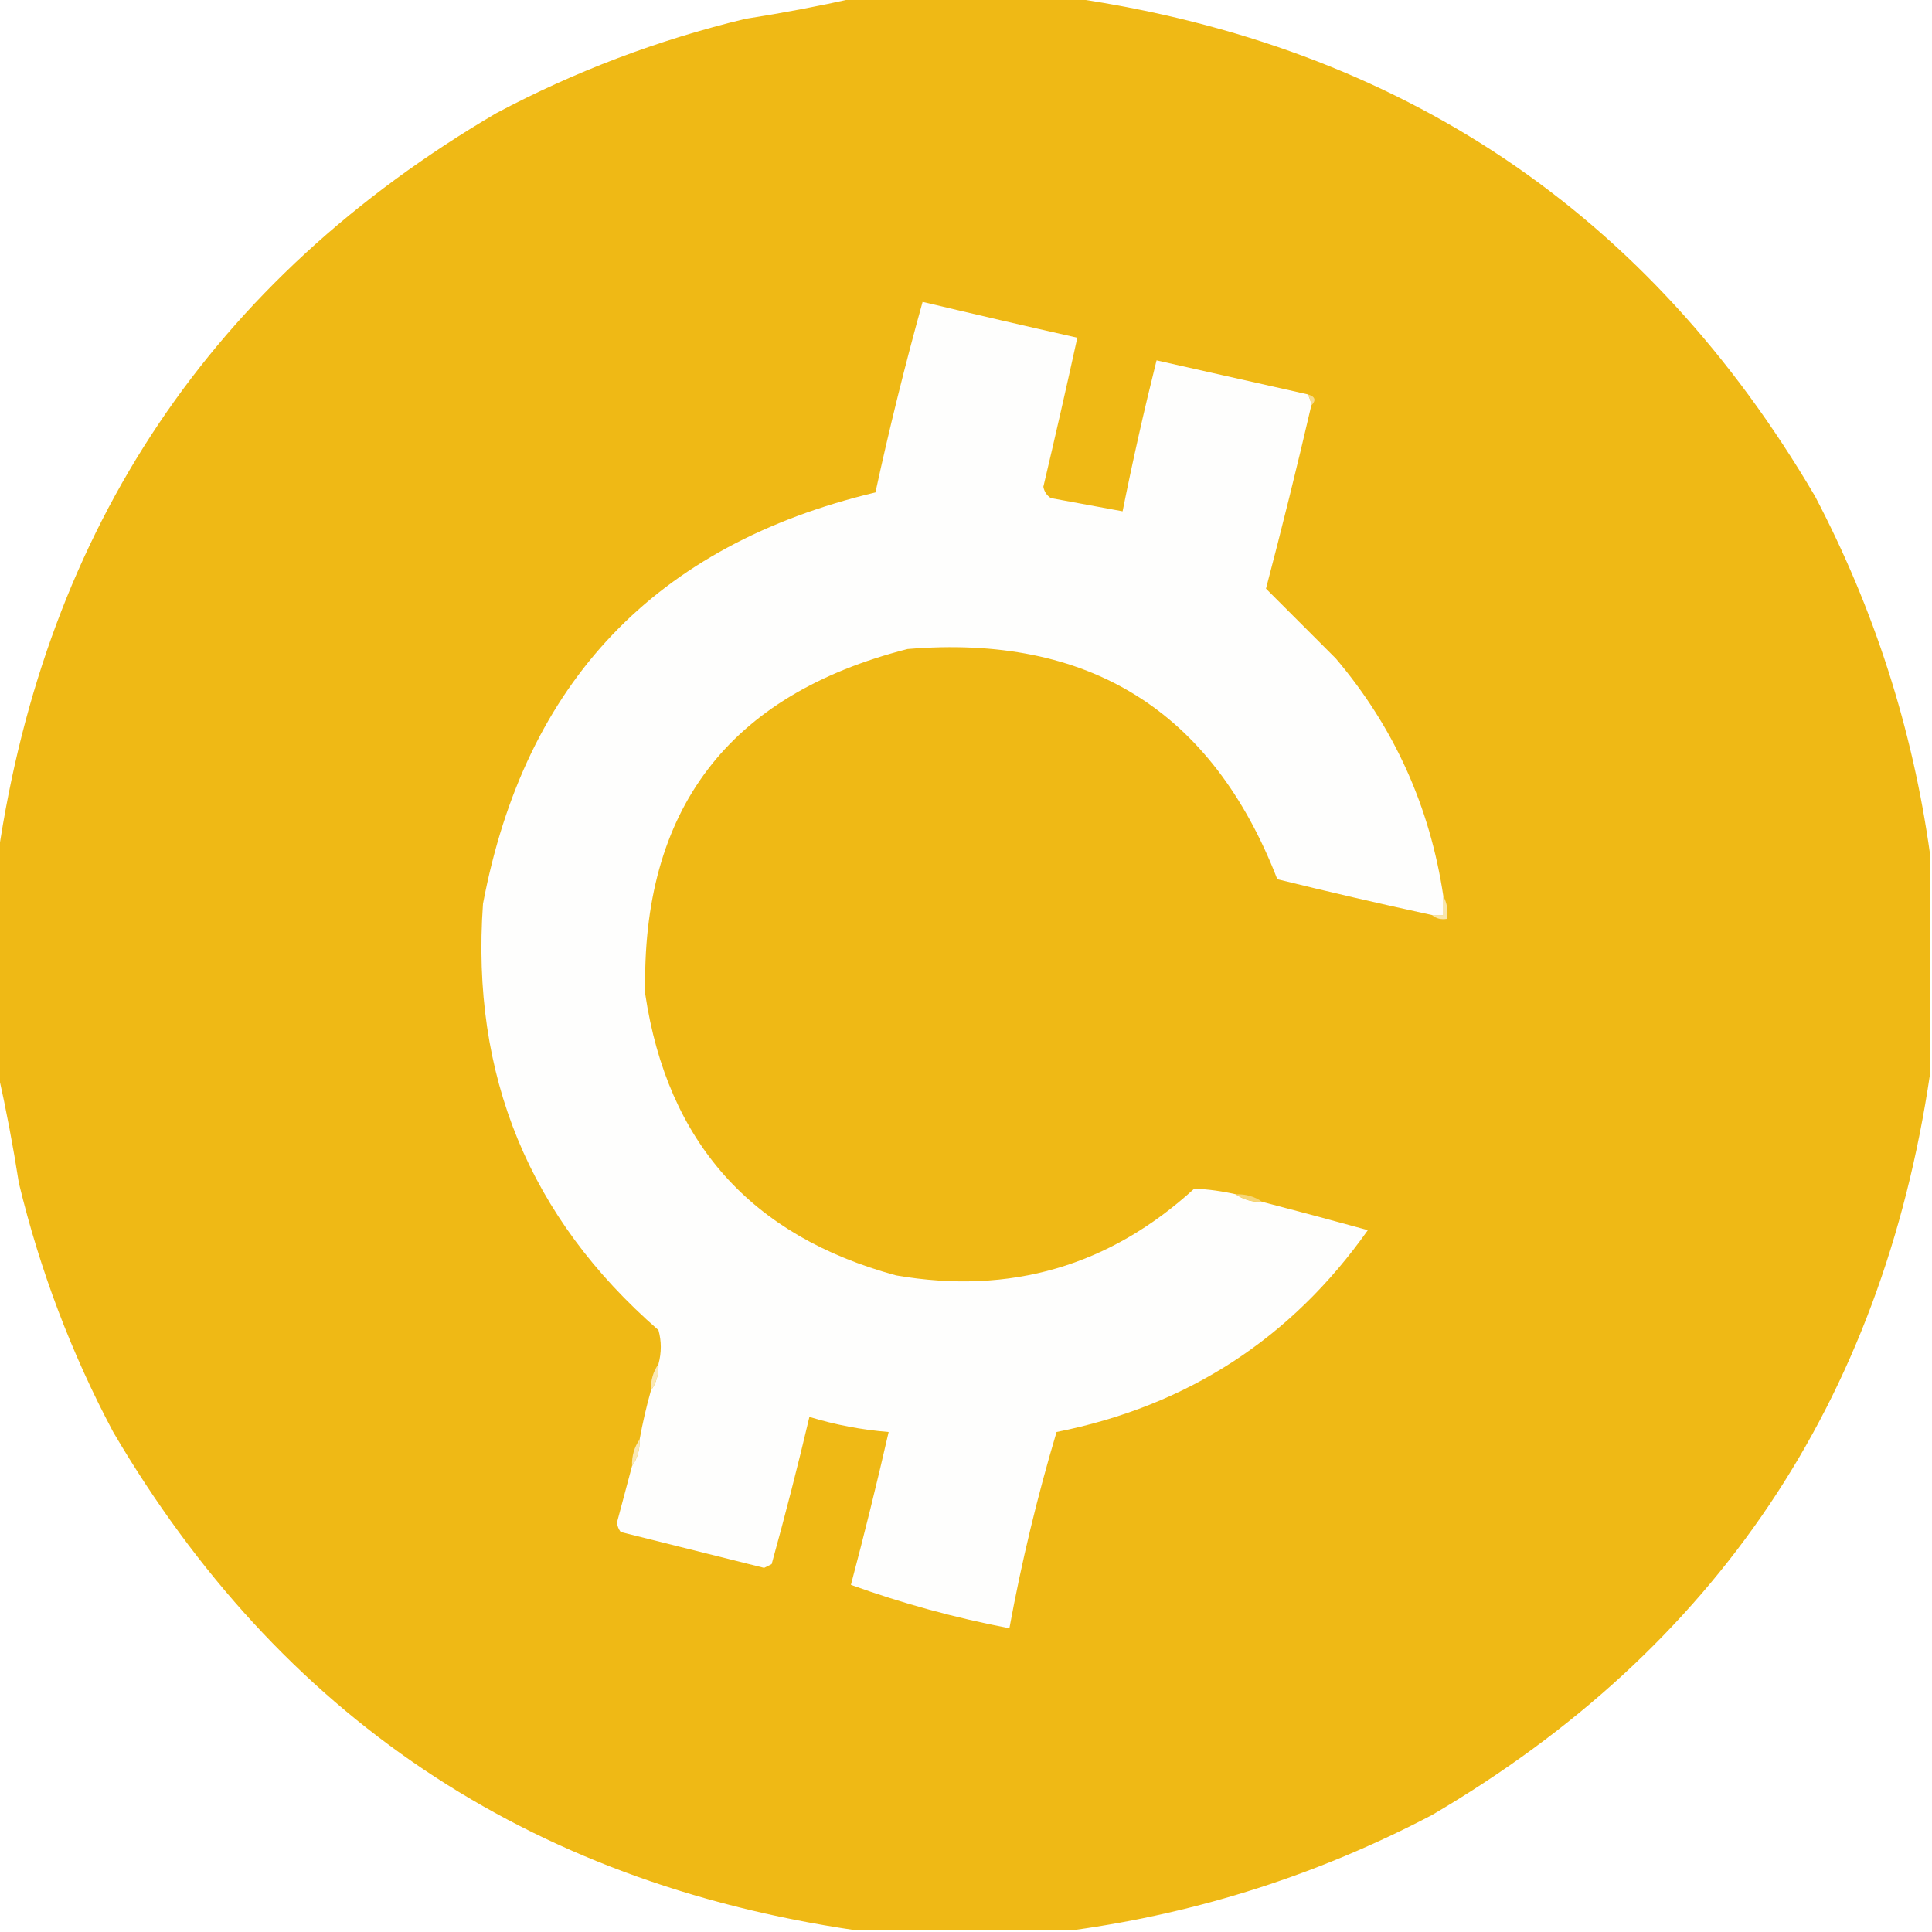
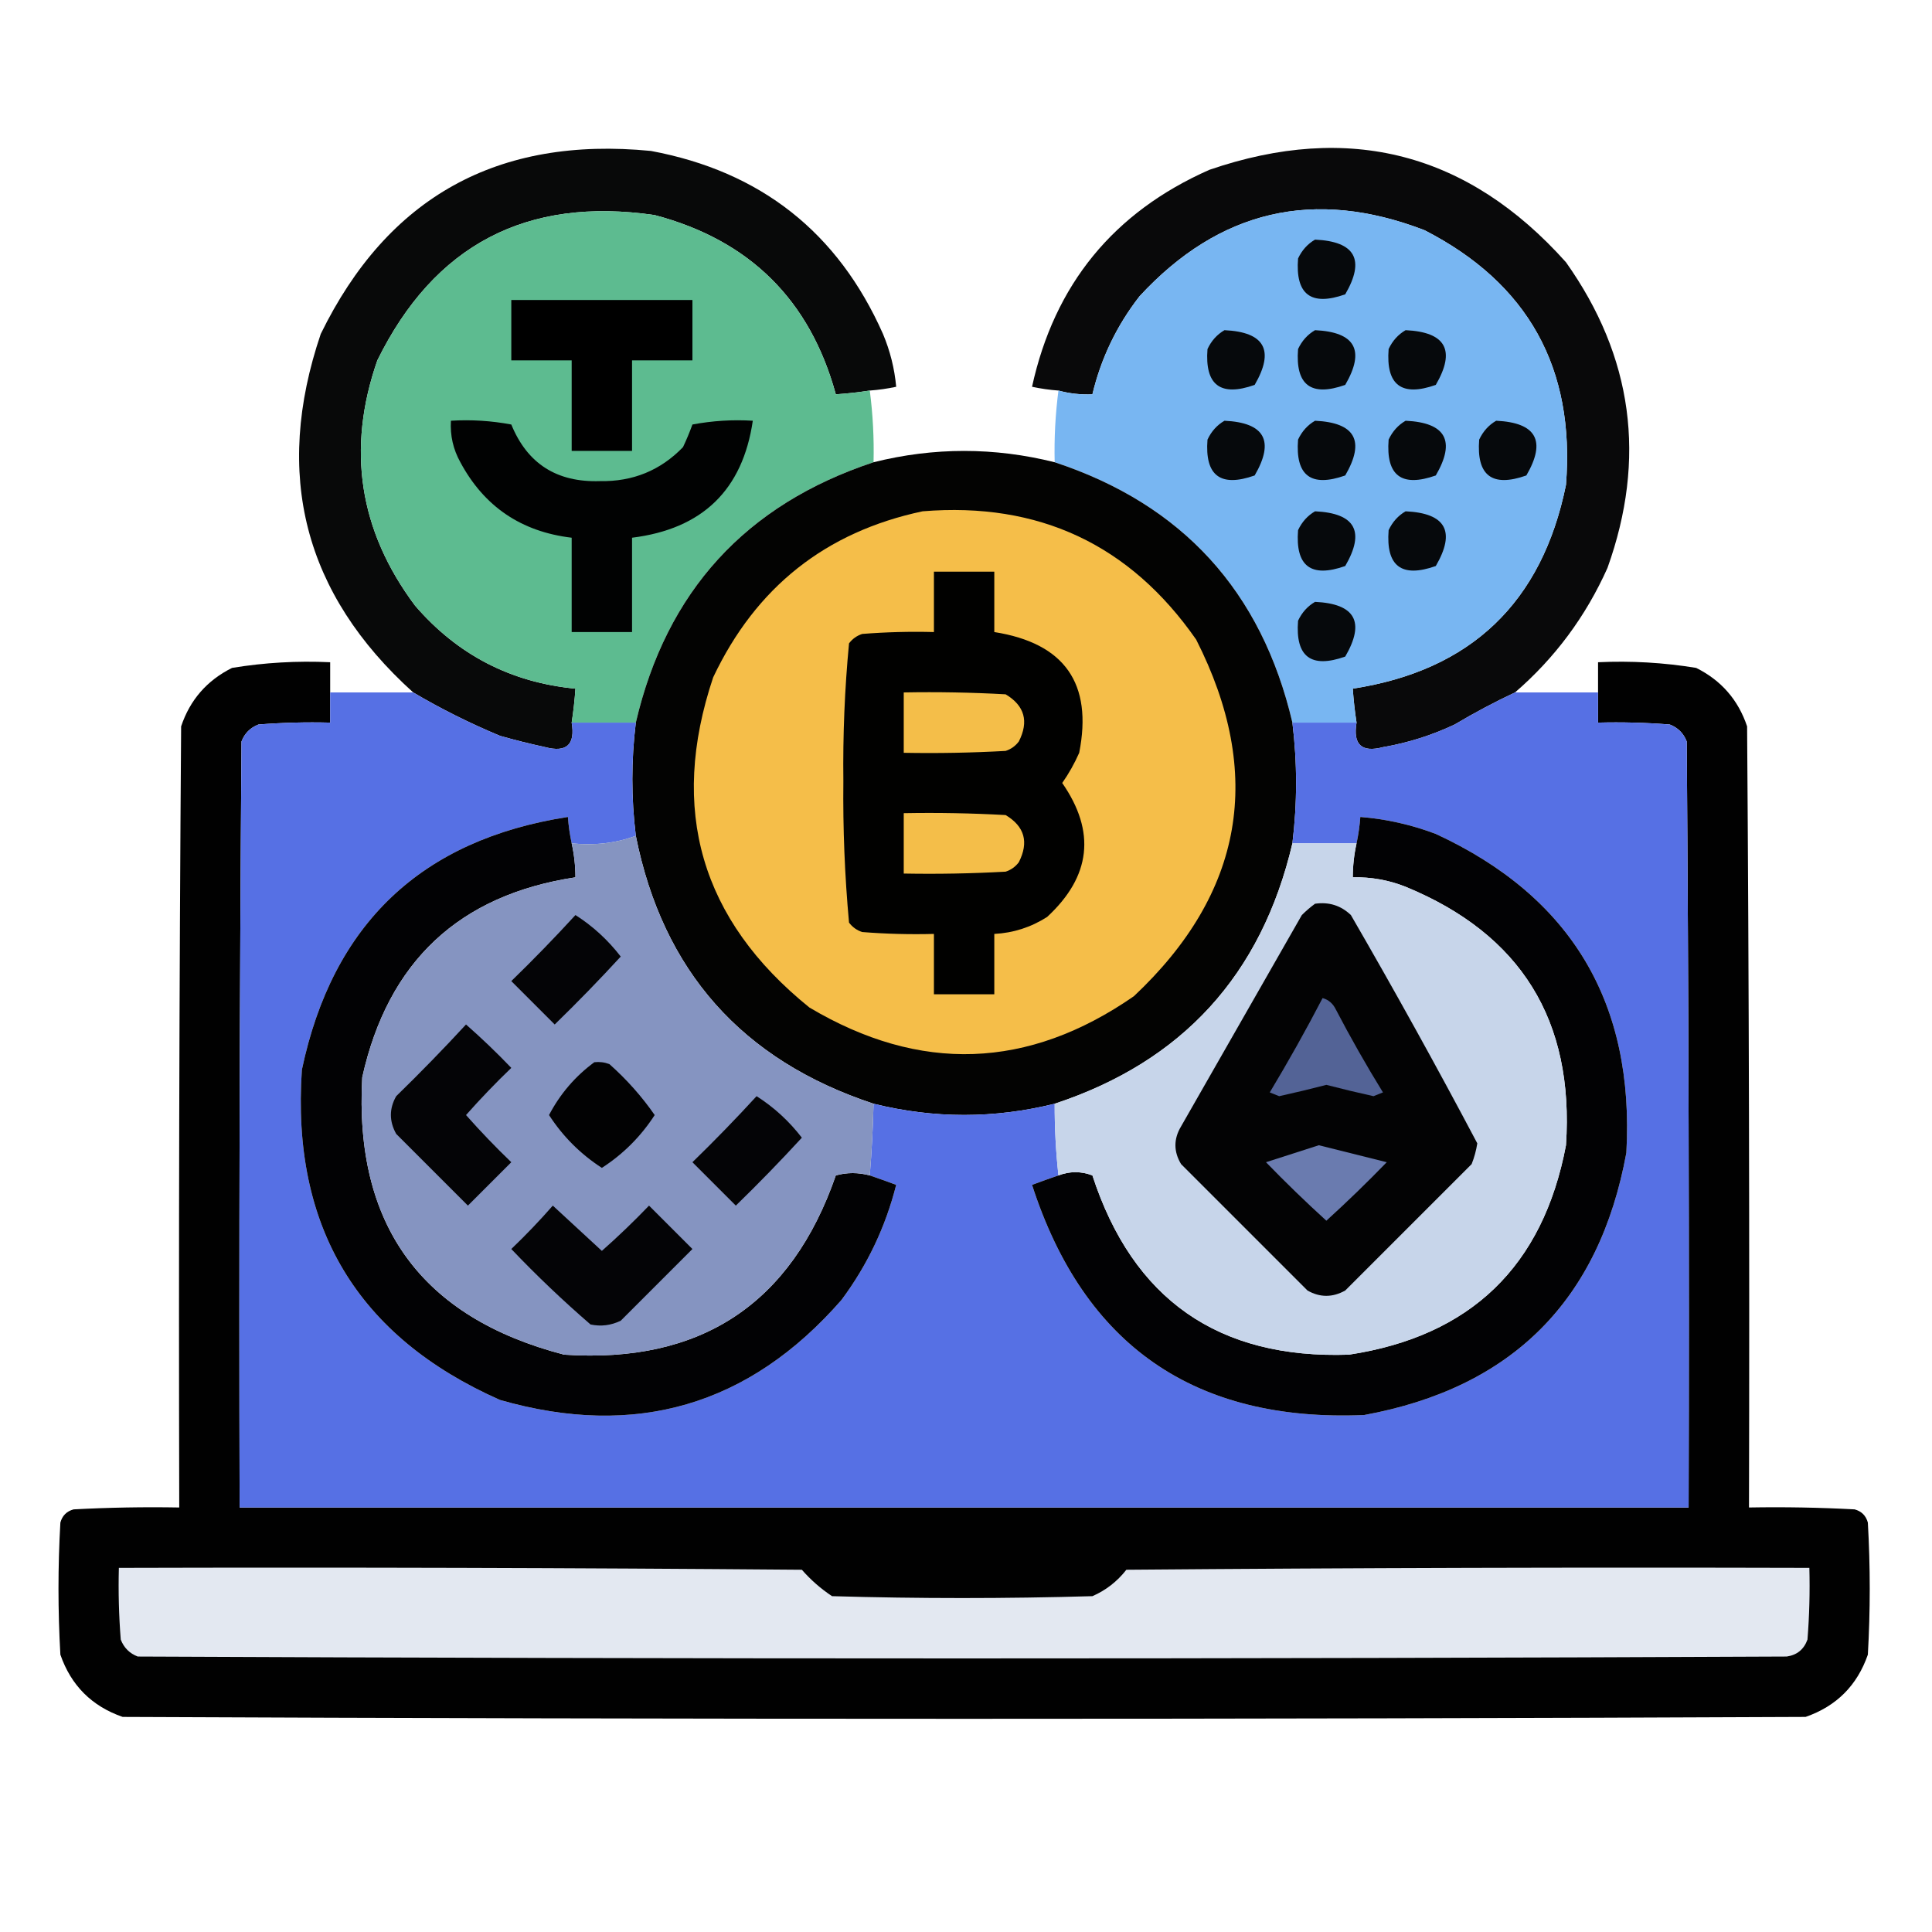
<svg xmlns="http://www.w3.org/2000/svg" version="1.1" width="512px" height="512px" style="shape-rendering:geometricPrecision; text-rendering:geometricPrecision; image-rendering:optimizeQuality; fill-rule:evenodd; clip-rule:evenodd">
  <g>
-     <path style="opacity:0.994" fill="#efb914" d="M 226.5,-0.5 C 245.833,-0.5 265.167,-0.5 284.5,-0.5C 371.354,12.301 436.854,56.301 481,131.5C 496.697,161.423 506.864,193.09 511.5,226.5C 511.5,245.833 511.5,265.167 511.5,284.5C 498.69,371.377 454.69,436.877 379.5,481C 349.577,496.697 317.91,506.864 284.5,511.5C 265.167,511.5 245.833,511.5 226.5,511.5C 139.646,498.699 74.146,454.699 30,379.5C 18.899,358.617 10.566,336.617 5,313.5C 3.46,303.641 1.627,293.974 -0.5,284.5C -0.5,265.167 -0.5,245.833 -0.5,226.5C 12.301,139.646 56.301,74.146 131.5,30C 152.383,18.899 174.383,10.566 197.5,5C 207.359,3.46 217.026,1.627 226.5,-0.5 Z" />
+     <path style="opacity:0.965" fill="#000101" d="M 230.5,103.5 C 227.518,103.963 224.518,104.296 221.5,104.5C 214.649,79.483 198.649,63.649 173.5,57C 139.578,52.043 115.078,64.876 100,95.5C 91.809,118.984 95.143,140.651 110,160.5C 121.234,173.534 135.401,180.867 152.5,182.5C 152.296,185.518 151.963,188.518 151.5,191.5C 152.494,197.325 150.161,199.492 144.5,198C 140.465,197.126 136.465,196.126 132.5,195C 124.459,191.646 116.792,187.813 109.5,183.5C 80.555,157.39 72.388,125.723 85,88.5C 102.749,52.2 131.916,36.033 172.5,40C 201.572,45.416 222.072,61.582 234,88.5C 235.893,93.007 237.059,97.673 237.5,102.5C 235.194,102.993 232.861,103.326 230.5,103.5 Z" />
  </g>
  <g>
-     <path style="opacity:1" fill="#fefefd" d="M 346.5,104.5 C 347.11,105.391 347.443,106.391 347.5,107.5C 343.738,123.716 339.738,139.882 335.5,156C 341.6,162.1 347.767,168.267 354,174.5C 369.433,192.707 378.933,213.707 382.5,237.5C 382.5,239.167 382.5,240.833 382.5,242.5C 381.5,242.5 380.5,242.5 379.5,242.5C 365.809,239.528 352.143,236.361 338.5,233C 321.183,188.327 288.516,167.994 240.5,172C 193.032,184.125 169.865,214.625 171,263.5C 176.912,302.75 199.078,327.583 237.5,338C 267.693,343.206 294.026,335.539 316.5,315C 320.17,315.159 323.837,315.659 327.5,316.5C 329.515,317.924 331.848,318.59 334.5,318.5C 343.847,320.936 353.18,323.436 362.5,326C 342.146,354.766 314.646,372.599 280,379.5C 274.889,396.612 270.722,413.945 267.5,431.5C 253.066,428.736 239.066,424.903 225.5,420C 229.072,406.544 232.406,393.044 235.5,379.5C 228.34,378.918 221.34,377.585 214.5,375.5C 211.421,388.557 208.088,401.557 204.5,414.5C 203.833,414.833 203.167,415.167 202.5,415.5C 189.833,412.333 177.167,409.167 164.5,406C 163.941,405.275 163.608,404.442 163.5,403.5C 164.84,398.482 166.174,393.482 167.5,388.5C 168.924,386.485 169.59,384.152 169.5,381.5C 170.293,377.12 171.293,372.787 172.5,368.5C 173.924,366.485 174.59,364.152 174.5,361.5C 175.321,358.446 175.321,355.446 174.5,352.5C 140.26,322.67 124.76,285.004 128,239.5C 139.125,180.708 173.792,144.375 232,130.5C 235.689,113.519 239.856,96.685 244.5,80C 258.054,83.231 271.721,86.397 285.5,89.5C 282.612,102.671 279.612,115.838 276.5,129C 276.755,130.326 277.422,131.326 278.5,132C 284.879,133.173 291.212,134.34 297.5,135.5C 300.183,122.101 303.183,108.768 306.5,95.5C 319.839,98.503 333.173,101.503 346.5,104.5 Z" />
+     <path style="opacity:0.965" fill="#010102" d="M 401.5,183.5 C 396.105,186.033 390.771,188.867 385.5,192C 379.439,194.864 373.106,196.864 366.5,198C 360.839,199.492 358.506,197.325 359.5,191.5C 359.037,188.518 358.704,185.518 358.5,182.5C 389.824,177.678 408.658,159.678 415,128.5C 417.453,97.563 404.953,75.063 377.5,61C 348.306,49.77 323.14,55.604 302,78.5C 295.957,86.254 291.79,94.92 289.5,104.5C 286.43,104.632 283.43,104.299 280.5,103.5C 278.139,103.326 275.806,102.993 273.5,102.5C 279.432,75.399 295.099,56.232 320.5,45C 357.543,32.301 389.043,40.468 415,69.5C 432.727,94.507 436.394,121.507 426,150.5C 420.25,163.351 412.083,174.351 401.5,183.5 Z" />
  </g>
  <g>
-     <path style="opacity:1" fill="#f8dd91" d="M 346.5,104.5 C 348.552,105.053 348.885,106.053 347.5,107.5C 347.443,106.391 347.11,105.391 346.5,104.5 Z" />
+     <path style="opacity:1" fill="#78b6f2" d="M 359.5,191.5 C 353.833,191.5 348.167,191.5 342.5,191.5C 334.337,156.674 313.337,133.674 279.5,122.5C 279.347,116.131 279.68,109.797 280.5,103.5C 283.43,104.299 286.43,104.632 289.5,104.5C 291.79,94.92 295.957,86.254 302,78.5C 323.14,55.604 348.306,49.77 377.5,61C 404.953,75.063 417.453,97.563 415,128.5C 408.658,159.678 389.824,177.678 358.5,182.5C 358.704,185.518 359.037,188.518 359.5,191.5 Z" />
  </g>
  <g>
-     <path style="opacity:1" fill="#f9e6ac" d="M 382.5,237.5 C 383.461,239.265 383.795,241.265 383.5,243.5C 381.901,243.768 380.568,243.434 379.5,242.5C 380.5,242.5 381.5,242.5 382.5,242.5C 382.5,240.833 382.5,239.167 382.5,237.5 Z" />
+     <path style="opacity:0.999" fill="#5dbb90" d="M 230.5,103.5 C 231.32,109.797 231.653,116.131 231.5,122.5C 197.606,133.728 176.606,156.728 168.5,191.5C 162.833,191.5 157.167,191.5 151.5,191.5C 151.963,188.518 152.296,185.518 152.5,182.5C 135.401,180.867 121.234,173.534 110,160.5C 95.143,140.651 91.809,118.984 100,95.5C 115.078,64.876 139.578,52.043 173.5,57C 198.649,63.649 214.649,79.483 221.5,104.5C 224.518,104.296 227.518,103.963 230.5,103.5 Z" />
  </g>
  <g>
-     <path style="opacity:1" fill="#f6d679" d="M 327.5,316.5 C 330.152,316.41 332.485,317.076 334.5,318.5C 331.848,318.59 329.515,317.924 327.5,316.5 Z" />
+     <path style="opacity:1" fill="#06090c" d="M 348.5,63.5 C 359.167,64.002 361.833,68.836 356.5,78C 347.42,81.215 343.253,78.048 344,68.5C 345.025,66.313 346.525,64.646 348.5,63.5 Z" />
  </g>
  <g>
-     <path style="opacity:1" fill="#fae8b3" d="M 174.5,361.5 C 174.59,364.152 173.924,366.485 172.5,368.5C 172.41,365.848 173.076,363.515 174.5,361.5 Z" />
+     <path style="opacity:1" fill="#000000" d="M 135.5,79.5 C 151.5,79.5 167.5,79.5 183.5,79.5C 183.5,84.833 183.5,90.167 183.5,95.5C 178.167,95.5 172.833,95.5 167.5,95.5C 167.5,103.5 167.5,111.5 167.5,119.5C 162.167,119.5 156.833,119.5 151.5,119.5C 151.5,111.5 151.5,103.5 151.5,95.5C 146.167,95.5 140.833,95.5 135.5,95.5C 135.5,90.167 135.5,84.833 135.5,79.5 Z" />
  </g>
  <g>
-     <path style="opacity:1" fill="#fae8b3" d="M 169.5,381.5 C 169.59,384.152 168.924,386.485 167.5,388.5C 167.41,385.848 168.076,383.515 169.5,381.5 Z" />
+     <path style="opacity:1" fill="#06090c" d="M 324.5,87.5 C 335.167,88.002 337.833,92.836 332.5,102C 323.42,105.215 319.253,102.048 320,92.5C 321.025,90.313 322.525,88.646 324.5,87.5 Z" />
+   </g>
+   <g>
+     <path style="opacity:1" fill="#06090c" d="M 348.5,87.5 C 359.167,88.002 361.833,92.836 356.5,102C 347.42,105.215 343.253,102.048 344,92.5C 345.025,90.313 346.525,88.646 348.5,87.5 Z" />
+   </g>
+   <g>
+     <path style="opacity:1" fill="#06090c" d="M 372.5,87.5 C 383.167,88.002 385.833,92.836 380.5,102C 371.42,105.215 367.253,102.048 368,92.5C 369.025,90.313 370.525,88.646 372.5,87.5 Z" />
+   </g>
+   <g>
+     <path style="opacity:1" fill="#010202" d="M 119.5,111.5 C 124.875,111.172 130.208,111.505 135.5,112.5C 139.737,122.882 147.57,127.882 159,127.5C 167.695,127.668 175.029,124.668 181,118.5C 181.931,116.541 182.764,114.541 183.5,112.5C 188.792,111.505 194.125,111.172 199.5,111.5C 196.813,129.851 186.146,140.185 167.5,142.5C 167.5,150.833 167.5,159.167 167.5,167.5C 162.167,167.5 156.833,167.5 151.5,167.5C 151.5,159.167 151.5,150.833 151.5,142.5C 138.136,140.911 128.302,134.244 122,122.5C 120.096,119.077 119.263,115.41 119.5,111.5 Z" />
+   </g>
+   <g>
+     <path style="opacity:1" fill="#06090c" d="M 324.5,111.5 C 335.167,112.003 337.833,116.836 332.5,126C 323.42,129.215 319.253,126.048 320,116.5C 321.025,114.313 322.525,112.646 324.5,111.5 Z" />
+   </g>
+   <g>
+     <path style="opacity:1" fill="#06090c" d="M 348.5,111.5 C 359.167,112.003 361.833,116.836 356.5,126C 347.42,129.215 343.253,126.048 344,116.5C 345.025,114.313 346.525,112.646 348.5,111.5 Z" />
+   </g>
+   <g>
+     <path style="opacity:1" fill="#06090c" d="M 372.5,111.5 C 383.167,112.003 385.833,116.836 380.5,126C 371.42,129.215 367.253,126.048 368,116.5C 369.025,114.313 370.525,112.646 372.5,111.5 Z" />
+   </g>
+   <g>
+     <path style="opacity:1" fill="#06090c" d="M 396.5,111.5 C 407.167,112.003 409.833,116.836 404.5,126C 395.42,129.215 391.253,126.048 392,116.5C 393.025,114.313 394.525,112.646 396.5,111.5 Z" />
+   </g>
+   <g>
+     <path style="opacity:0.997" fill="#030302" d="M 279.5,122.5 C 313.337,133.674 334.337,156.674 342.5,191.5C 343.802,202.17 343.802,212.836 342.5,223.5C 334.323,258.338 313.323,281.338 279.5,292.5C 263.506,296.469 247.506,296.469 231.5,292.5C 196.645,280.986 175.645,257.32 168.5,221.5C 167.271,211.49 167.271,201.49 168.5,191.5C 176.606,156.728 197.606,133.728 231.5,122.5C 247.5,118.5 263.5,118.5 279.5,122.5 Z" />
+   </g>
+   <g>
+     <path style="opacity:1" fill="#f5be49" d="M 244.5,135.5 C 275.295,132.984 299.462,144.317 317,169.5C 335.086,205.153 329.586,236.653 300.5,264C 272.477,283.434 243.81,284.434 214.5,267C 185.733,243.769 177.233,214.602 189,179.5C 200.307,155.615 218.807,140.948 244.5,135.5 Z" />
+   </g>
+   <g>
+     <path style="opacity:1" fill="#06090c" d="M 348.5,135.5 C 359.167,136.003 361.833,140.836 356.5,150C 347.42,153.215 343.253,150.048 344,140.5C 345.025,138.313 346.525,136.646 348.5,135.5 Z" />
+   </g>
+   <g>
+     <path style="opacity:1" fill="#06090c" d="M 372.5,135.5 C 383.167,136.003 385.833,140.836 380.5,150C 371.42,153.215 367.253,150.048 368,140.5C 369.025,138.313 370.525,136.646 372.5,135.5 Z" />
+   </g>
+   <g>
+     <path style="opacity:1" fill="#010100" d="M 247.5,151.5 C 252.833,151.5 258.167,151.5 263.5,151.5C 263.5,156.833 263.5,162.167 263.5,167.5C 282.131,170.448 289.631,181.115 286,199.5C 284.753,202.329 283.253,204.995 281.5,207.5C 290.461,220.417 289.128,232.25 277.5,243C 273.221,245.736 268.554,247.236 263.5,247.5C 263.5,252.833 263.5,258.167 263.5,263.5C 258.167,263.5 252.833,263.5 247.5,263.5C 247.5,258.167 247.5,252.833 247.5,247.5C 241.158,247.666 234.825,247.5 228.5,247C 227.069,246.535 225.903,245.701 225,244.5C 223.862,232.067 223.362,219.567 223.5,207C 223.352,194.741 223.852,182.575 225,170.5C 225.903,169.299 227.069,168.465 228.5,168C 234.825,167.5 241.158,167.334 247.5,167.5C 247.5,162.167 247.5,156.833 247.5,151.5 Z" />
+   </g>
+   <g>
+     <path style="opacity:1" fill="#06090c" d="M 348.5,159.5 C 359.167,160.003 361.833,164.836 356.5,174C 347.42,177.215 343.253,174.048 344,164.5C 345.025,162.313 346.525,160.646 348.5,159.5 Z" />
+   </g>
+   <g>
+     <path style="opacity:0.996" fill="#000000" d="M 87.5,183.5 C 87.5,186.167 87.5,188.833 87.5,191.5C 81.158,191.334 74.825,191.5 68.5,192C 66.333,192.833 64.833,194.333 64,196.5C 63.5,264.166 63.333,331.833 63.5,399.5C 191.5,399.5 319.5,399.5 447.5,399.5C 447.667,331.833 447.5,264.166 447,196.5C 446.167,194.333 444.667,192.833 442.5,192C 436.175,191.5 429.842,191.334 423.5,191.5C 423.5,188.833 423.5,186.167 423.5,183.5C 423.5,180.833 423.5,178.167 423.5,175.5C 432.25,175.09 440.916,175.59 449.5,177C 456.149,180.314 460.649,185.481 463,192.5C 463.5,261.499 463.667,330.499 463.5,399.5C 472.839,399.334 482.173,399.5 491.5,400C 493.333,400.5 494.5,401.667 495,403.5C 495.667,415.167 495.667,426.833 495,438.5C 492.167,446.667 486.667,452.167 478.5,455C 329.833,455.667 181.167,455.667 32.5,455C 24.333,452.167 18.833,446.667 16,438.5C 15.333,426.833 15.333,415.167 16,403.5C 16.5,401.667 17.667,400.5 19.5,400C 28.827,399.5 38.161,399.334 47.5,399.5C 47.333,330.499 47.5,261.499 48,192.5C 50.351,185.481 54.851,180.314 61.5,177C 70.084,175.59 78.75,175.09 87.5,175.5C 87.5,178.167 87.5,180.833 87.5,183.5 Z" />
+   </g>
+   <g>
+     <path style="opacity:1" fill="#5670e4" d="M 87.5,183.5 C 94.833,183.5 102.167,183.5 109.5,183.5C 116.792,187.813 124.459,191.646 132.5,195C 136.465,196.126 140.465,197.126 144.5,198C 150.161,199.492 152.494,197.325 151.5,191.5C 157.167,191.5 162.833,191.5 168.5,191.5C 167.271,201.49 167.271,211.49 168.5,221.5C 163.265,223.45 157.598,224.117 151.5,223.5C 151.007,221.194 150.674,218.861 150.5,216.5C 111.635,222.529 88.135,244.862 80,283.5C 77.192,325.077 94.692,354.244 132.5,371C 168.421,381.316 198.588,372.483 223,344.5C 229.845,335.31 234.678,325.143 237.5,314C 235.073,313.098 232.74,312.264 230.5,311.5C 231.014,305.178 231.347,298.845 231.5,292.5C 247.506,296.469 263.506,296.469 279.5,292.5C 279.476,298.857 279.81,305.19 280.5,311.5C 278.26,312.264 275.927,313.098 273.5,314C 287.262,356.564 316.595,376.897 361.5,375C 400.667,367.833 423.833,344.667 431,305.5C 433.219,265.748 416.386,237.581 380.5,221C 374.037,218.551 367.37,217.051 360.5,216.5C 360.326,218.861 359.993,221.194 359.5,223.5C 353.833,223.5 348.167,223.5 342.5,223.5C 343.802,212.836 343.802,202.17 342.5,191.5C 348.167,191.5 353.833,191.5 359.5,191.5C 358.506,197.325 360.839,199.492 366.5,198C 373.106,196.864 379.439,194.864 385.5,192C 390.771,188.867 396.105,186.033 401.5,183.5C 408.833,183.5 416.167,183.5 423.5,183.5C 423.5,186.167 423.5,188.833 423.5,191.5C 429.842,191.334 436.175,191.5 442.5,192C 444.667,192.833 446.167,194.333 447,196.5C 447.5,264.166 447.667,331.833 447.5,399.5C 319.5,399.5 191.5,399.5 63.5,399.5C 63.333,331.833 63.5,264.166 64,196.5C 64.833,194.333 66.333,192.833 68.5,192C 74.825,191.5 81.158,191.334 87.5,191.5C 87.5,188.833 87.5,186.167 87.5,183.5 Z" />
+   </g>
+   <g>
+     <path style="opacity:1" fill="#f4be49" d="M 239.5,183.5 C 248.506,183.334 257.506,183.5 266.5,184C 271.535,187.013 272.702,191.18 270,196.5C 269.097,197.701 267.931,198.535 266.5,199C 257.506,199.5 248.506,199.666 239.5,199.5C 239.5,194.167 239.5,188.833 239.5,183.5 Z" />
+   </g>
+   <g>
+     <path style="opacity:1" fill="#f4be49" d="M 239.5,215.5 C 248.506,215.334 257.506,215.5 266.5,216C 271.535,219.013 272.702,223.18 270,228.5C 269.097,229.701 267.931,230.535 266.5,231C 257.506,231.5 248.506,231.666 239.5,231.5C 239.5,226.167 239.5,220.833 239.5,215.5 Z" />
+   </g>
+   <g>
+     <path style="opacity:1" fill="#020204" d="M 151.5,223.5 C 152.159,226.455 152.492,229.455 152.5,232.5C 121.647,237.182 102.813,254.849 96,285.5C 93.842,324.661 111.675,349.161 149.5,359C 185.701,361.414 209.701,345.58 221.5,311.5C 224.446,310.679 227.446,310.679 230.5,311.5C 232.74,312.264 235.073,313.098 237.5,314C 234.678,325.143 229.845,335.31 223,344.5C 198.588,372.483 168.421,381.316 132.5,371C 94.692,354.244 77.192,325.077 80,283.5C 88.135,244.862 111.635,222.529 150.5,216.5C 150.674,218.861 151.007,221.194 151.5,223.5 Z" />
+   </g>
+   <g>
+     <path style="opacity:1" fill="#020204" d="M 280.5,311.5 C 283.502,310.357 286.502,310.357 289.5,311.5C 300.226,344.368 322.893,360.201 357.5,359C 389.747,354.087 408.914,335.587 415,303.5C 417.206,270.397 403.04,247.564 372.5,235C 367.997,233.22 363.33,232.387 358.5,232.5C 358.508,229.455 358.841,226.455 359.5,223.5C 359.993,221.194 360.326,218.861 360.5,216.5C 367.37,217.051 374.037,218.551 380.5,221C 416.386,237.581 433.219,265.748 431,305.5C 423.833,344.667 400.667,367.833 361.5,375C 316.595,376.897 287.262,356.564 273.5,314C 275.927,313.098 278.26,312.264 280.5,311.5 Z" />
+   </g>
+   <g>
+     <path style="opacity:1" fill="#8594c1" d="M 168.5,221.5 C 175.645,257.32 196.645,280.986 231.5,292.5C 231.347,298.845 231.014,305.178 230.5,311.5C 227.446,310.679 224.446,310.679 221.5,311.5C 209.701,345.58 185.701,361.414 149.5,359C 111.675,349.161 93.842,324.661 96,285.5C 102.813,254.849 121.647,237.182 152.5,232.5C 152.492,229.455 152.159,226.455 151.5,223.5C 157.598,224.117 163.265,223.45 168.5,221.5 Z" />
+   </g>
+   <g>
+     <path style="opacity:1" fill="#c7d5ea" d="M 342.5,223.5 C 348.167,223.5 353.833,223.5 359.5,223.5C 358.841,226.455 358.508,229.455 358.5,232.5C 363.33,232.387 367.997,233.22 372.5,235C 403.04,247.564 417.206,270.397 415,303.5C 408.914,335.587 389.747,354.087 357.5,359C 322.893,360.201 300.226,344.368 289.5,311.5C 286.502,310.357 283.502,310.357 280.5,311.5C 279.81,305.19 279.476,298.857 279.5,292.5C 313.323,281.338 334.323,258.338 342.5,223.5 Z" />
+   </g>
+   <g>
+     <path style="opacity:1" fill="#030304" d="M 348.5,239.5 C 352.192,238.971 355.358,239.971 358,242.5C 369.574,262.486 380.741,282.653 391.5,303C 391.204,304.888 390.704,306.722 390,308.5C 378.833,319.667 367.667,330.833 356.5,342C 353.134,343.879 349.8,343.879 346.5,342C 335.333,330.833 324.167,319.667 313,308.5C 311,305.167 311,301.833 313,298.5C 323.667,279.833 334.333,261.167 345,242.5C 346.145,241.364 347.312,240.364 348.5,239.5 Z" />
+   </g>
+   <g>
+     <path style="opacity:1" fill="#040406" d="M 152.5,242.5 C 157.085,245.414 161.085,249.08 164.5,253.5C 158.848,259.652 153.015,265.652 147,271.5C 143.167,267.667 139.333,263.833 135.5,260C 141.37,254.298 147.036,248.465 152.5,242.5 Z" />
+   </g>
+   <g>
+     <path style="opacity:1" fill="#536396" d="M 350.5,264.5 C 352.074,264.937 353.241,265.937 354,267.5C 357.914,274.996 362.08,282.329 366.5,289.5C 365.667,289.833 364.833,290.167 364,290.5C 359.788,289.572 355.622,288.572 351.5,287.5C 347.378,288.572 343.212,289.572 339,290.5C 338.167,290.167 337.333,289.833 336.5,289.5C 341.444,281.274 346.111,272.94 350.5,264.5 Z" />
+   </g>
+   <g>
+     <path style="opacity:1" fill="#040406" d="M 123.5,271.5 C 127.631,275.13 131.631,278.963 135.5,283C 131.318,287.015 127.318,291.182 123.5,295.5C 127.318,299.818 131.318,303.985 135.5,308C 131.667,311.833 127.833,315.667 124,319.5C 117.667,313.167 111.333,306.833 105,300.5C 103.121,297.134 103.121,293.8 105,290.5C 111.369,284.298 117.536,277.965 123.5,271.5 Z" />
+   </g>
+   <g>
+     <path style="opacity:1" fill="#020203" d="M 157.5,281.5 C 158.873,281.343 160.207,281.51 161.5,282C 166.088,286.081 170.088,290.581 173.5,295.5C 169.833,301.167 165.167,305.833 159.5,309.5C 153.833,305.833 149.167,301.167 145.5,295.5C 148.427,289.907 152.427,285.24 157.5,281.5 Z" />
+   </g>
+   <g>
+     <path style="opacity:1" fill="#040406" d="M 200.5,290.5 C 205.085,293.414 209.085,297.08 212.5,301.5C 206.848,307.652 201.015,313.652 195,319.5C 191.167,315.667 187.333,311.833 183.5,308C 189.37,302.298 195.036,296.465 200.5,290.5 Z" />
+   </g>
+   <g>
+     <path style="opacity:1" fill="#6a7baf" d="M 349.5,303.5 C 355.463,304.991 361.463,306.491 367.5,308C 362.319,313.348 356.985,318.515 351.5,323.5C 346.015,318.515 340.681,313.348 335.5,308C 340.274,306.481 344.941,304.981 349.5,303.5 Z" />
+   </g>
+   <g>
+     <path style="opacity:1" fill="#040406" d="M 146.5,319.5 C 150.813,323.478 155.146,327.478 159.5,331.5C 163.818,327.682 167.985,323.682 172,319.5C 175.833,323.333 179.667,327.167 183.5,331C 177.167,337.333 170.833,343.667 164.5,350C 161.923,351.25 159.257,351.584 156.5,351C 149.197,344.698 142.197,338.032 135.5,331C 139.37,327.298 143.037,323.464 146.5,319.5 Z" />
+   </g>
+   <g>
+     <path style="opacity:1" fill="#e3e8f1" d="M 31.5,415.5 C 91.834,415.333 152.168,415.5 212.5,416C 214.871,418.706 217.537,421.039 220.5,423C 243.5,423.667 266.5,423.667 289.5,423C 293.05,421.459 296.05,419.126 298.5,416C 358.832,415.5 419.166,415.333 479.5,415.5C 479.666,421.842 479.5,428.175 479,434.5C 478.065,437.102 476.232,438.602 473.5,439C 327.833,439.667 182.167,439.667 36.5,439C 34.333,438.167 32.833,436.667 32,434.5C 31.5,428.175 31.334,421.842 31.5,415.5 Z" />
  </g>
</svg>
